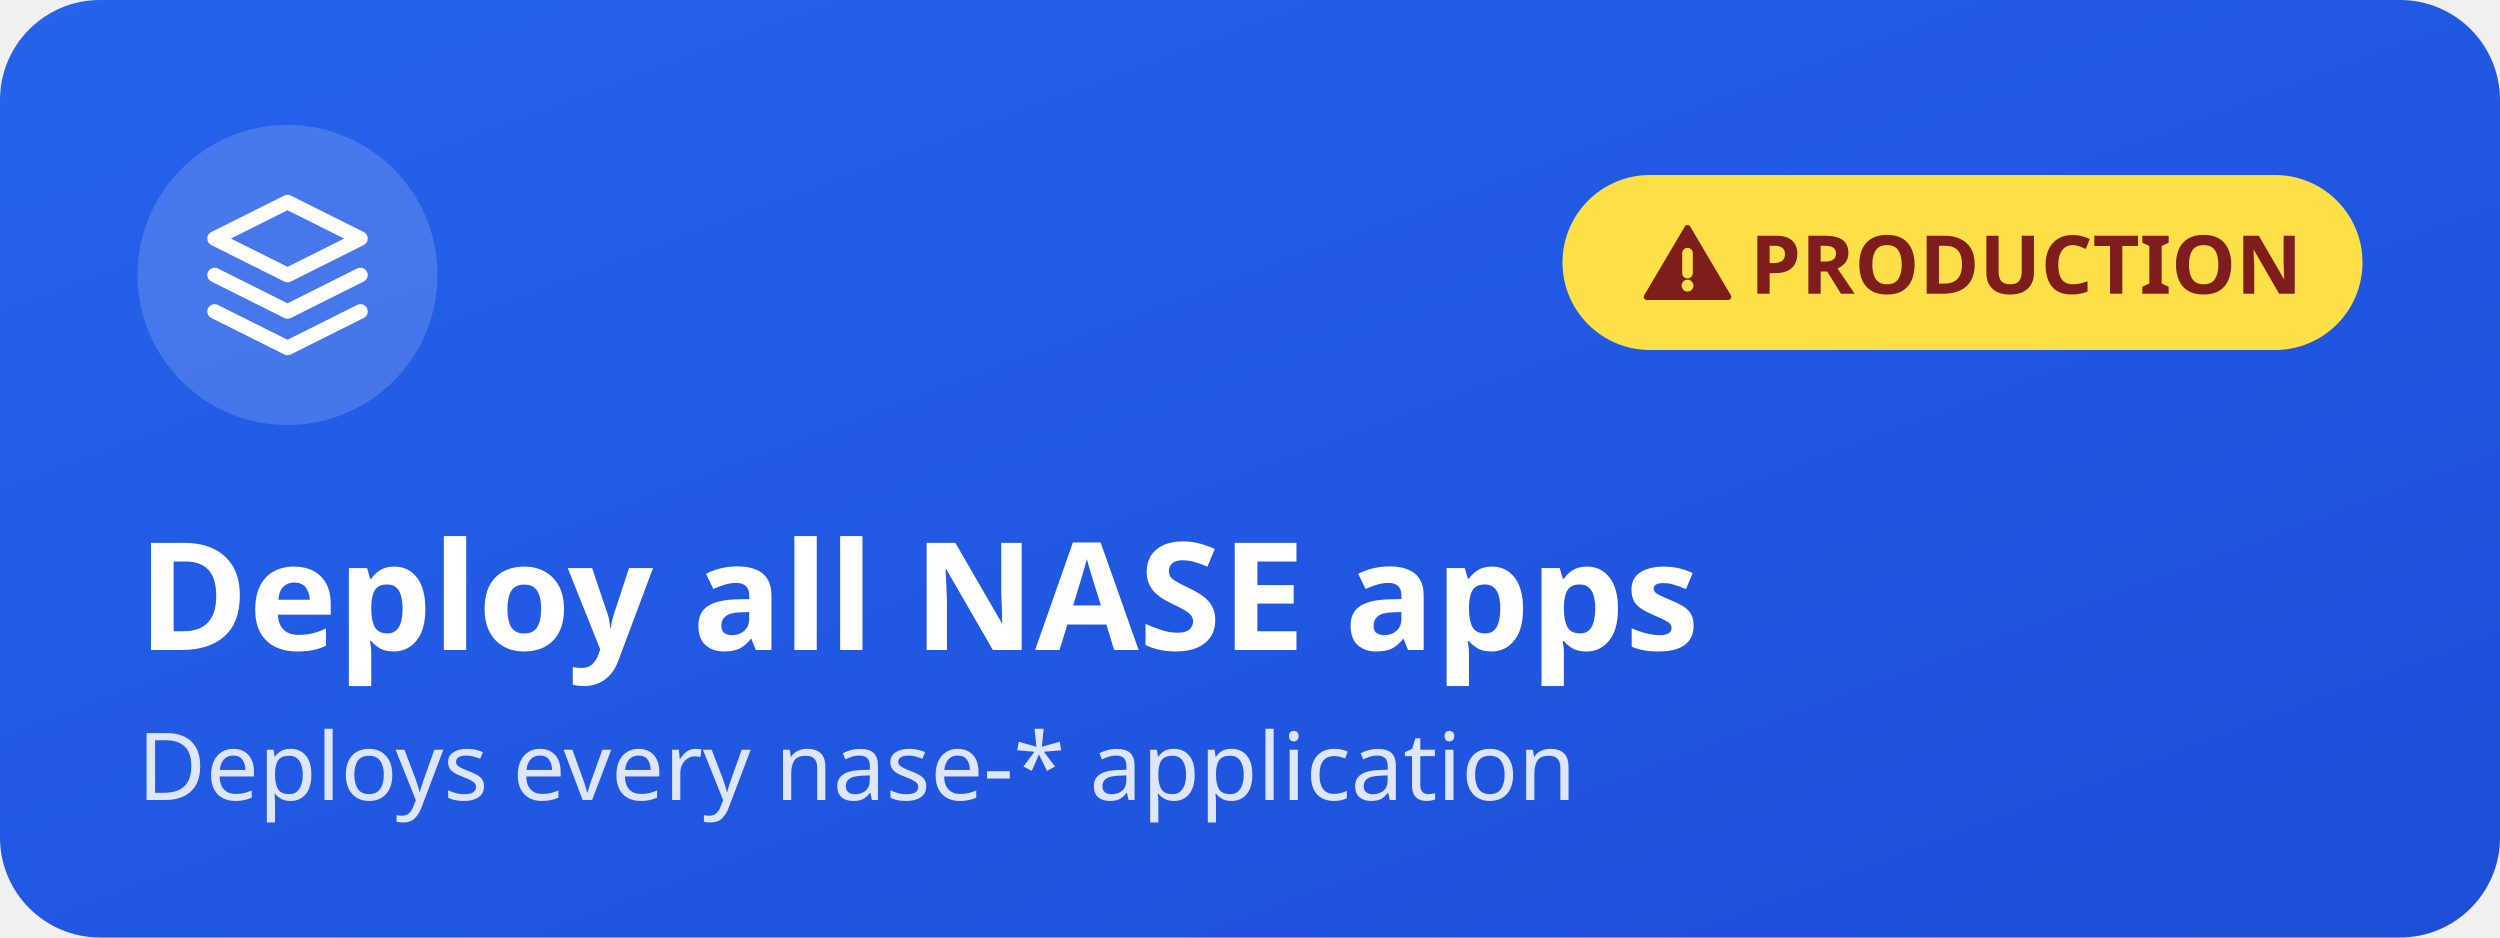
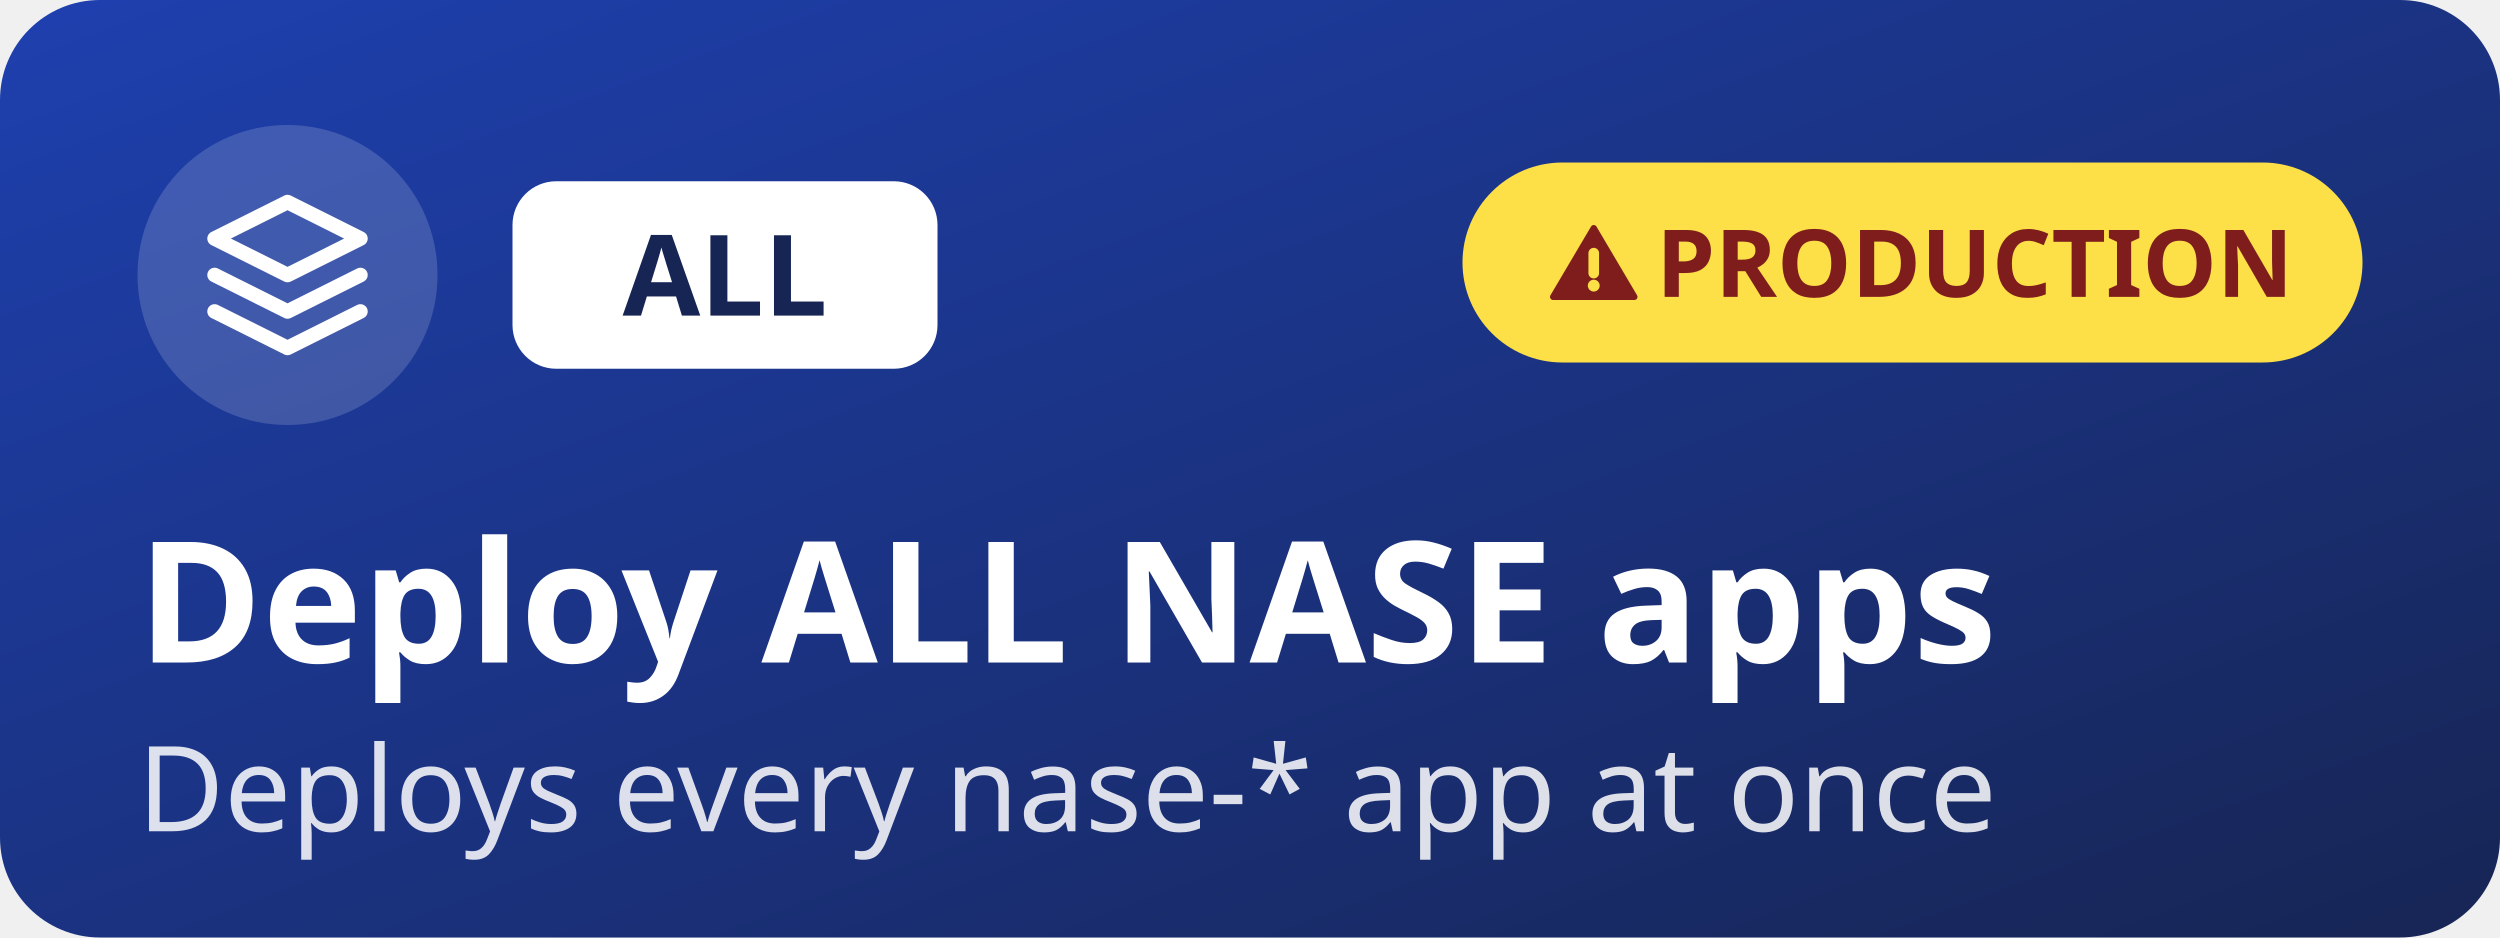
- <svg xmlns="http://www.w3.org/2000/svg" width="400" height="150" viewBox="0 0 400 150" role="img" aria-label="Deploy all NASE apps – Deploys every nase-* application (PRODUCTION)">
+ <svg xmlns="http://www.w3.org/2000/svg" width="400" height="150" viewBox="0 0 400 150" role="img" aria-label="Deploy ALL NASE apps – Deploys every nase-* app at once (PRODUCTION)">
  <defs>
    <linearGradient id="g" x1="0" y1="0" x2="1" y2="1">
-       <stop offset="0" stop-color="#2563eb" />
-       <stop offset="1" stop-color="#1d4ed8" />
+       <stop offset="0" stop-color="#1e40af" />
+       <stop offset="1" stop-color="#172554" />
    </linearGradient>
  </defs>
  <rect width="400" height="150" rx="16" fill="url(#g)" />
  <circle cx="46" cy="44" r="24" fill="#fff" fill-opacity=".16" />
  <g transform="translate(32 30) scale(1.1667)" fill="none" stroke="#fff" stroke-width="2" stroke-linecap="round" stroke-linejoin="round">
    <path d="M12 2 2 7l10 5 10-5-10-5Z" />
    <path d="m2 12 10 5 10-5" />
    <path d="m2 17 10 5 10-5" />
  </g>
-   <rect x="250" y="28" width="128" height="28" rx="14" fill="#fde047" fill-opacity="1" />
-   <g transform="translate(264 37)">
+   <rect x="82" y="29" width="68" height="30" rx="7" fill="#fff" />
+   <text x="116" y="50.5" text-anchor="middle" font-family="-apple-system,BlinkMacSystemFont,'Segoe UI','Noto Sans',Helvetica,Arial,sans-serif" font-size="18" font-weight="800" fill="#172554">ALL</text>
+   <rect x="234" y="26" width="144" height="32" rx="16" fill="#fde047" fill-opacity="1" />
+   <g transform="translate(249 37)">
    <path d="M6 -0.5 12.5 10.5H-0.5Z" fill="#7f1d1d" stroke="#7f1d1d" stroke-width="1" stroke-linejoin="round" />
    <path d="M6 3.5v3.2" stroke="#fde047" stroke-width="1.7" stroke-linecap="round" />
    <circle cx="6" cy="8.7" r="0.95" fill="#fde047" />
  </g>
-   <text x="280" y="47" font-family="-apple-system,BlinkMacSystemFont,'Segoe UI','Noto Sans',Helvetica,Arial,sans-serif" font-size="13" font-weight="700" fill="#7f1d1d">PRODUCTION</text>
-   <text x="22" y="104" font-family="-apple-system,BlinkMacSystemFont,'Segoe UI','Noto Sans',Helvetica,Arial,sans-serif" font-size="24" font-weight="700" fill="#fff">Deploy all NASE apps</text>
-   <text x="22" y="128" font-family="-apple-system,BlinkMacSystemFont,'Segoe UI','Noto Sans',Helvetica,Arial,sans-serif" font-size="15" fill="#fff" fill-opacity=".85">Deploys every nase-* application</text>
+   <text x="265" y="47.5" font-family="-apple-system,BlinkMacSystemFont,'Segoe UI','Noto Sans',Helvetica,Arial,sans-serif" font-size="15" font-weight="700" fill="#7f1d1d">PRODUCTION</text>
+   <text x="22" y="106" font-family="-apple-system,BlinkMacSystemFont,'Segoe UI','Noto Sans',Helvetica,Arial,sans-serif" font-size="27" font-weight="700" fill="#fff">Deploy ALL NASE apps</text>
+   <text x="22" y="133" font-family="-apple-system,BlinkMacSystemFont,'Segoe UI','Noto Sans',Helvetica,Arial,sans-serif" font-size="19" fill="#fff" fill-opacity=".85">Deploys every nase-* app at once</text>
</svg>
